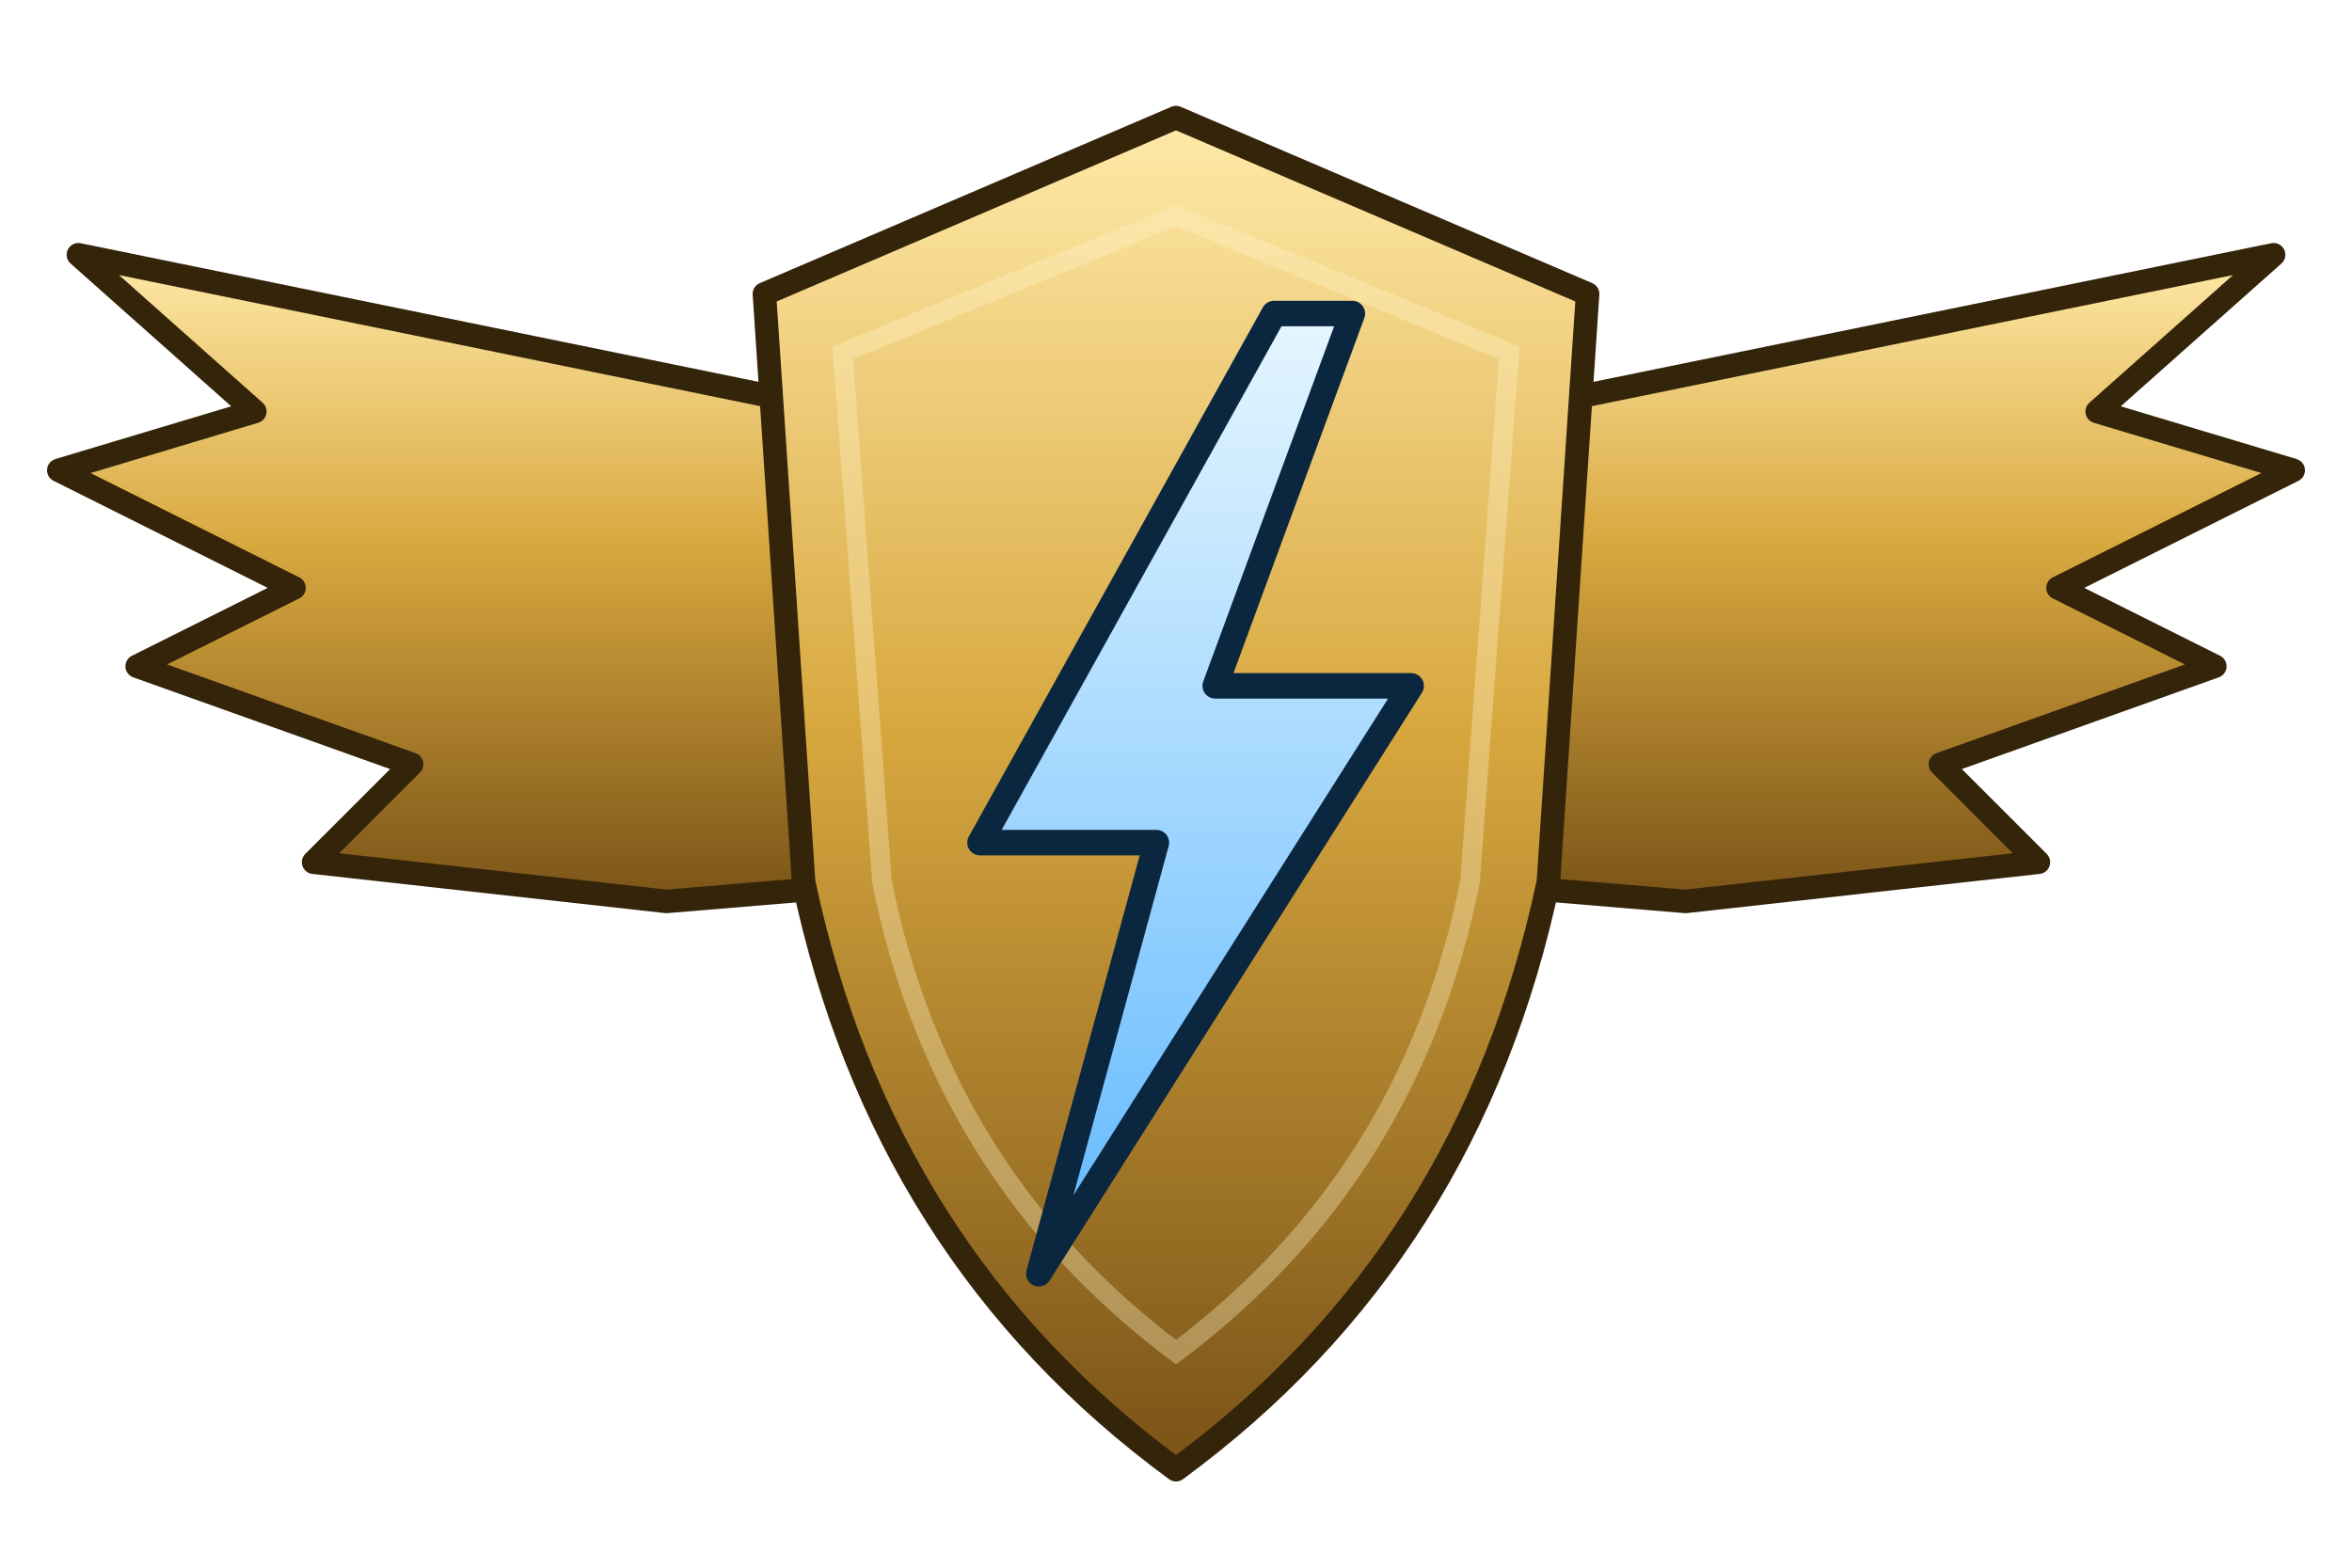
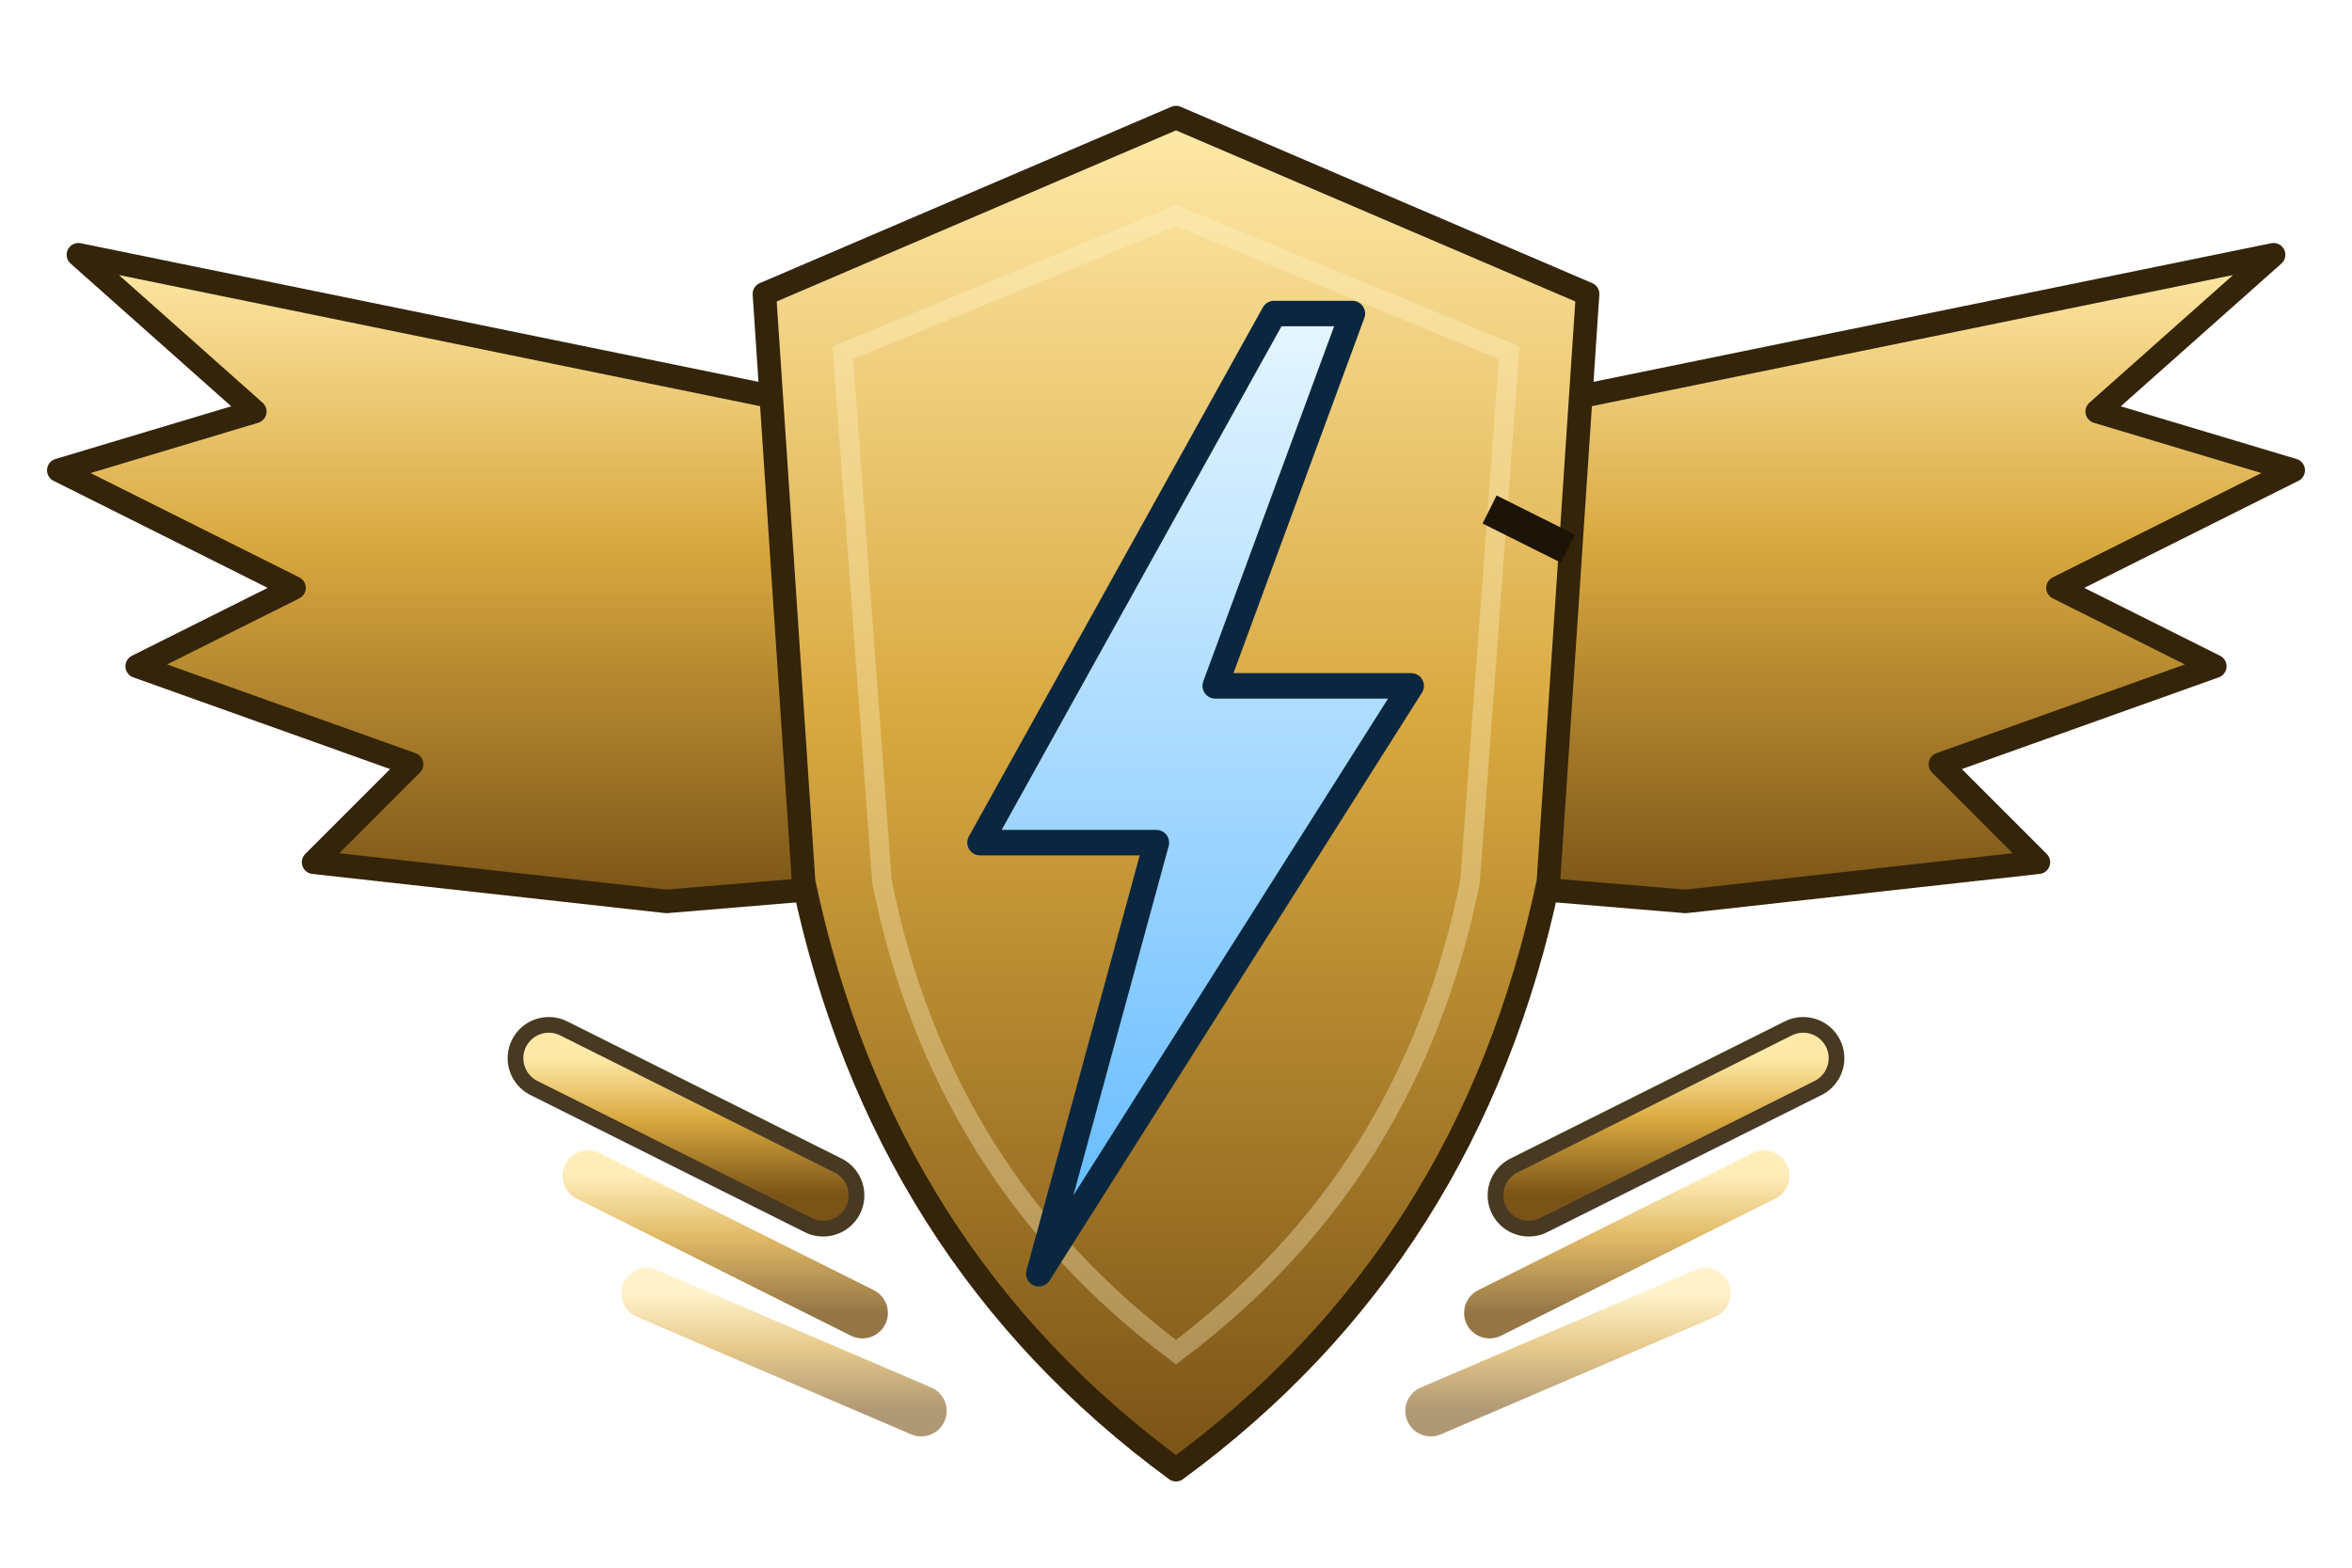
<svg xmlns="http://www.w3.org/2000/svg" viewBox="0 0 120 80" width="120" height="80">
  <defs>
    <linearGradient id="brass" x1="0" y1="0" x2="0" y2="1">
      <stop offset="0" stop-color="#ffe9a8" />
      <stop offset="0.45" stop-color="#d8a83f" />
      <stop offset="1" stop-color="#7a5317" />
    </linearGradient>
    <linearGradient id="bolt" x1="0" y1="0" x2="0" y2="1">
      <stop offset="0" stop-color="#e6f6ff" />
      <stop offset="1" stop-color="#5fb8ff" />
    </linearGradient>
  </defs>
  <g fill="url(#brass)" stroke="#33240a" stroke-width="1.2" stroke-linejoin="round">
    <path d="M48 22 L4 13 L13 21 L3 24 L15 30 L7 34 L21 39 L16 44 L34 46 L46 45 Z" />
    <path d="M72 22 L116 13 L107 21 L117 24 L105 30 L113 34 L99 39 L104 44 L86 46 L74 45 Z" />
    <path d="M60 6 L81 15 L79 45 Q75 64 60 75 Q45 64 41 45 L39 15 Z" />
  </g>
  <path d="M60 11 L77 18 L75 45 Q72 60 60 69 Q48 60 45 45 L43 18 Z" fill="none" stroke="#fff3c8" stroke-opacity="0.35" stroke-width="1" />
+   <g fill="none" stroke="#33240a" stroke-width="4.2" stroke-linejoin="round" stroke-linecap="round" opacity=".9">
+     <path d="M28 54 L42 61 M92 54 L78 61" />
+   </g>
+   <g fill="none" stroke="url(#brass)" stroke-width="2.6" stroke-linecap="round">
+     <path d="M28 54 L42 61 M92 54 L78 61" />
+     <path d="M30 60 L44 67 M90 60 L76 67" opacity=".8" />
+     <path d="M33 66 L47 72 M87 66 L73 72" opacity=".6" />
+   </g>
+   <path d="M76 26 L80 28" stroke="#1c1406" stroke-width="1.6" />
  <path d="M65 16 L50 43 L59 43 L53 65 L72 35 L62 35 L69 16 Z" fill="url(#bolt)" stroke="#0b2740" stroke-width="1.3" stroke-linejoin="round" />
</svg>
